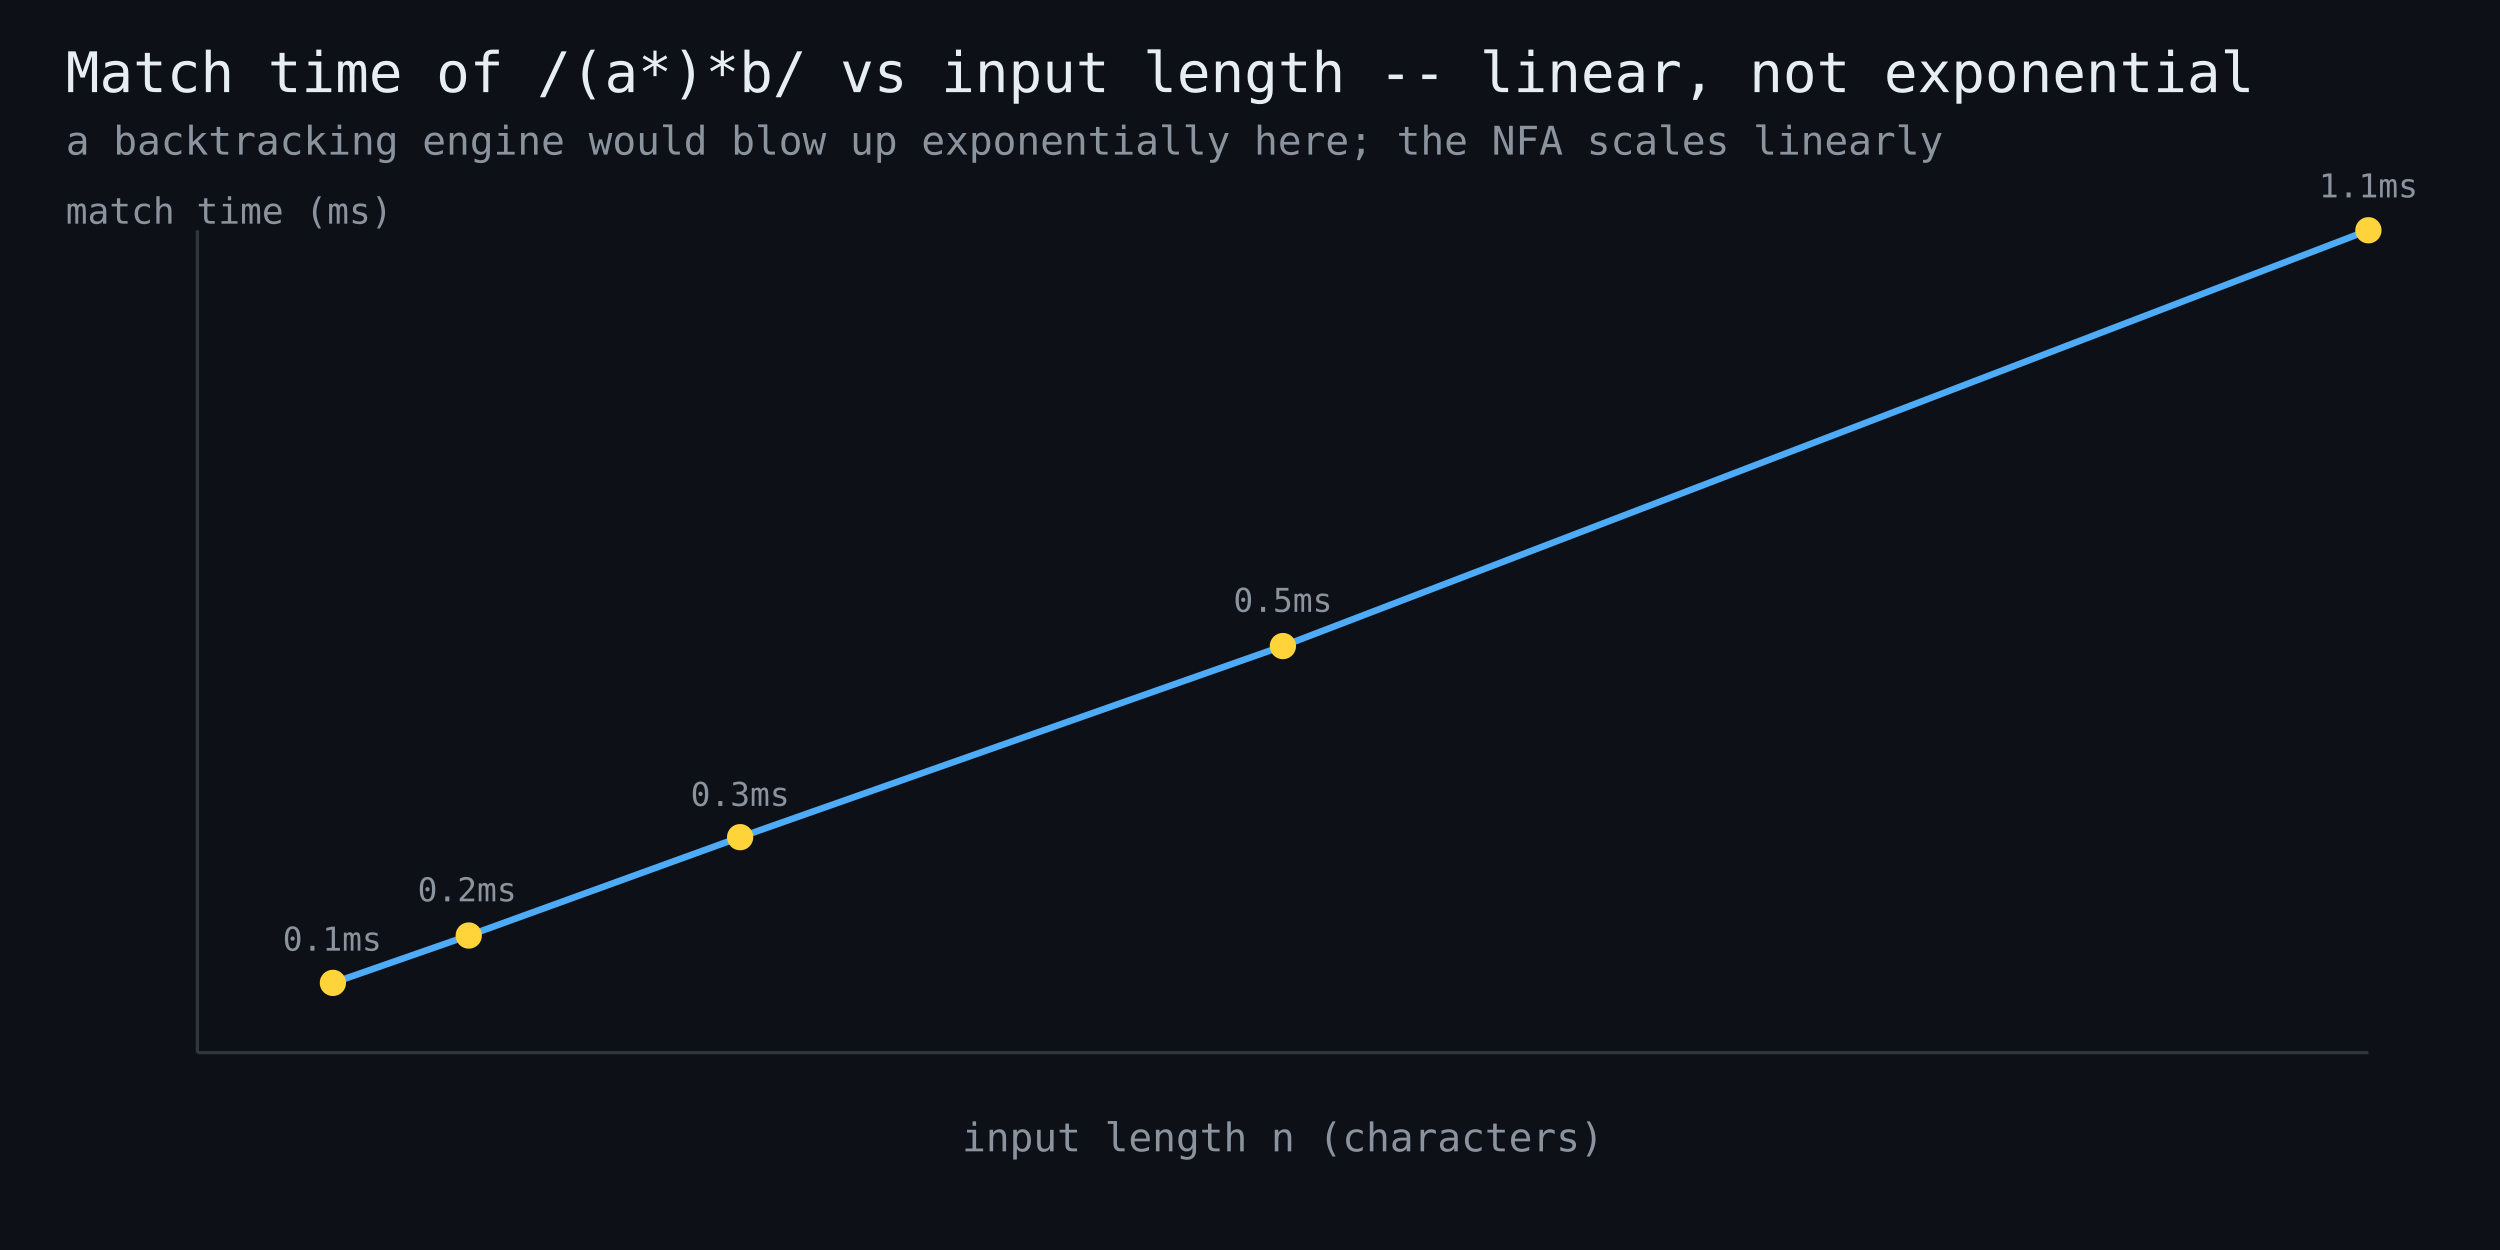
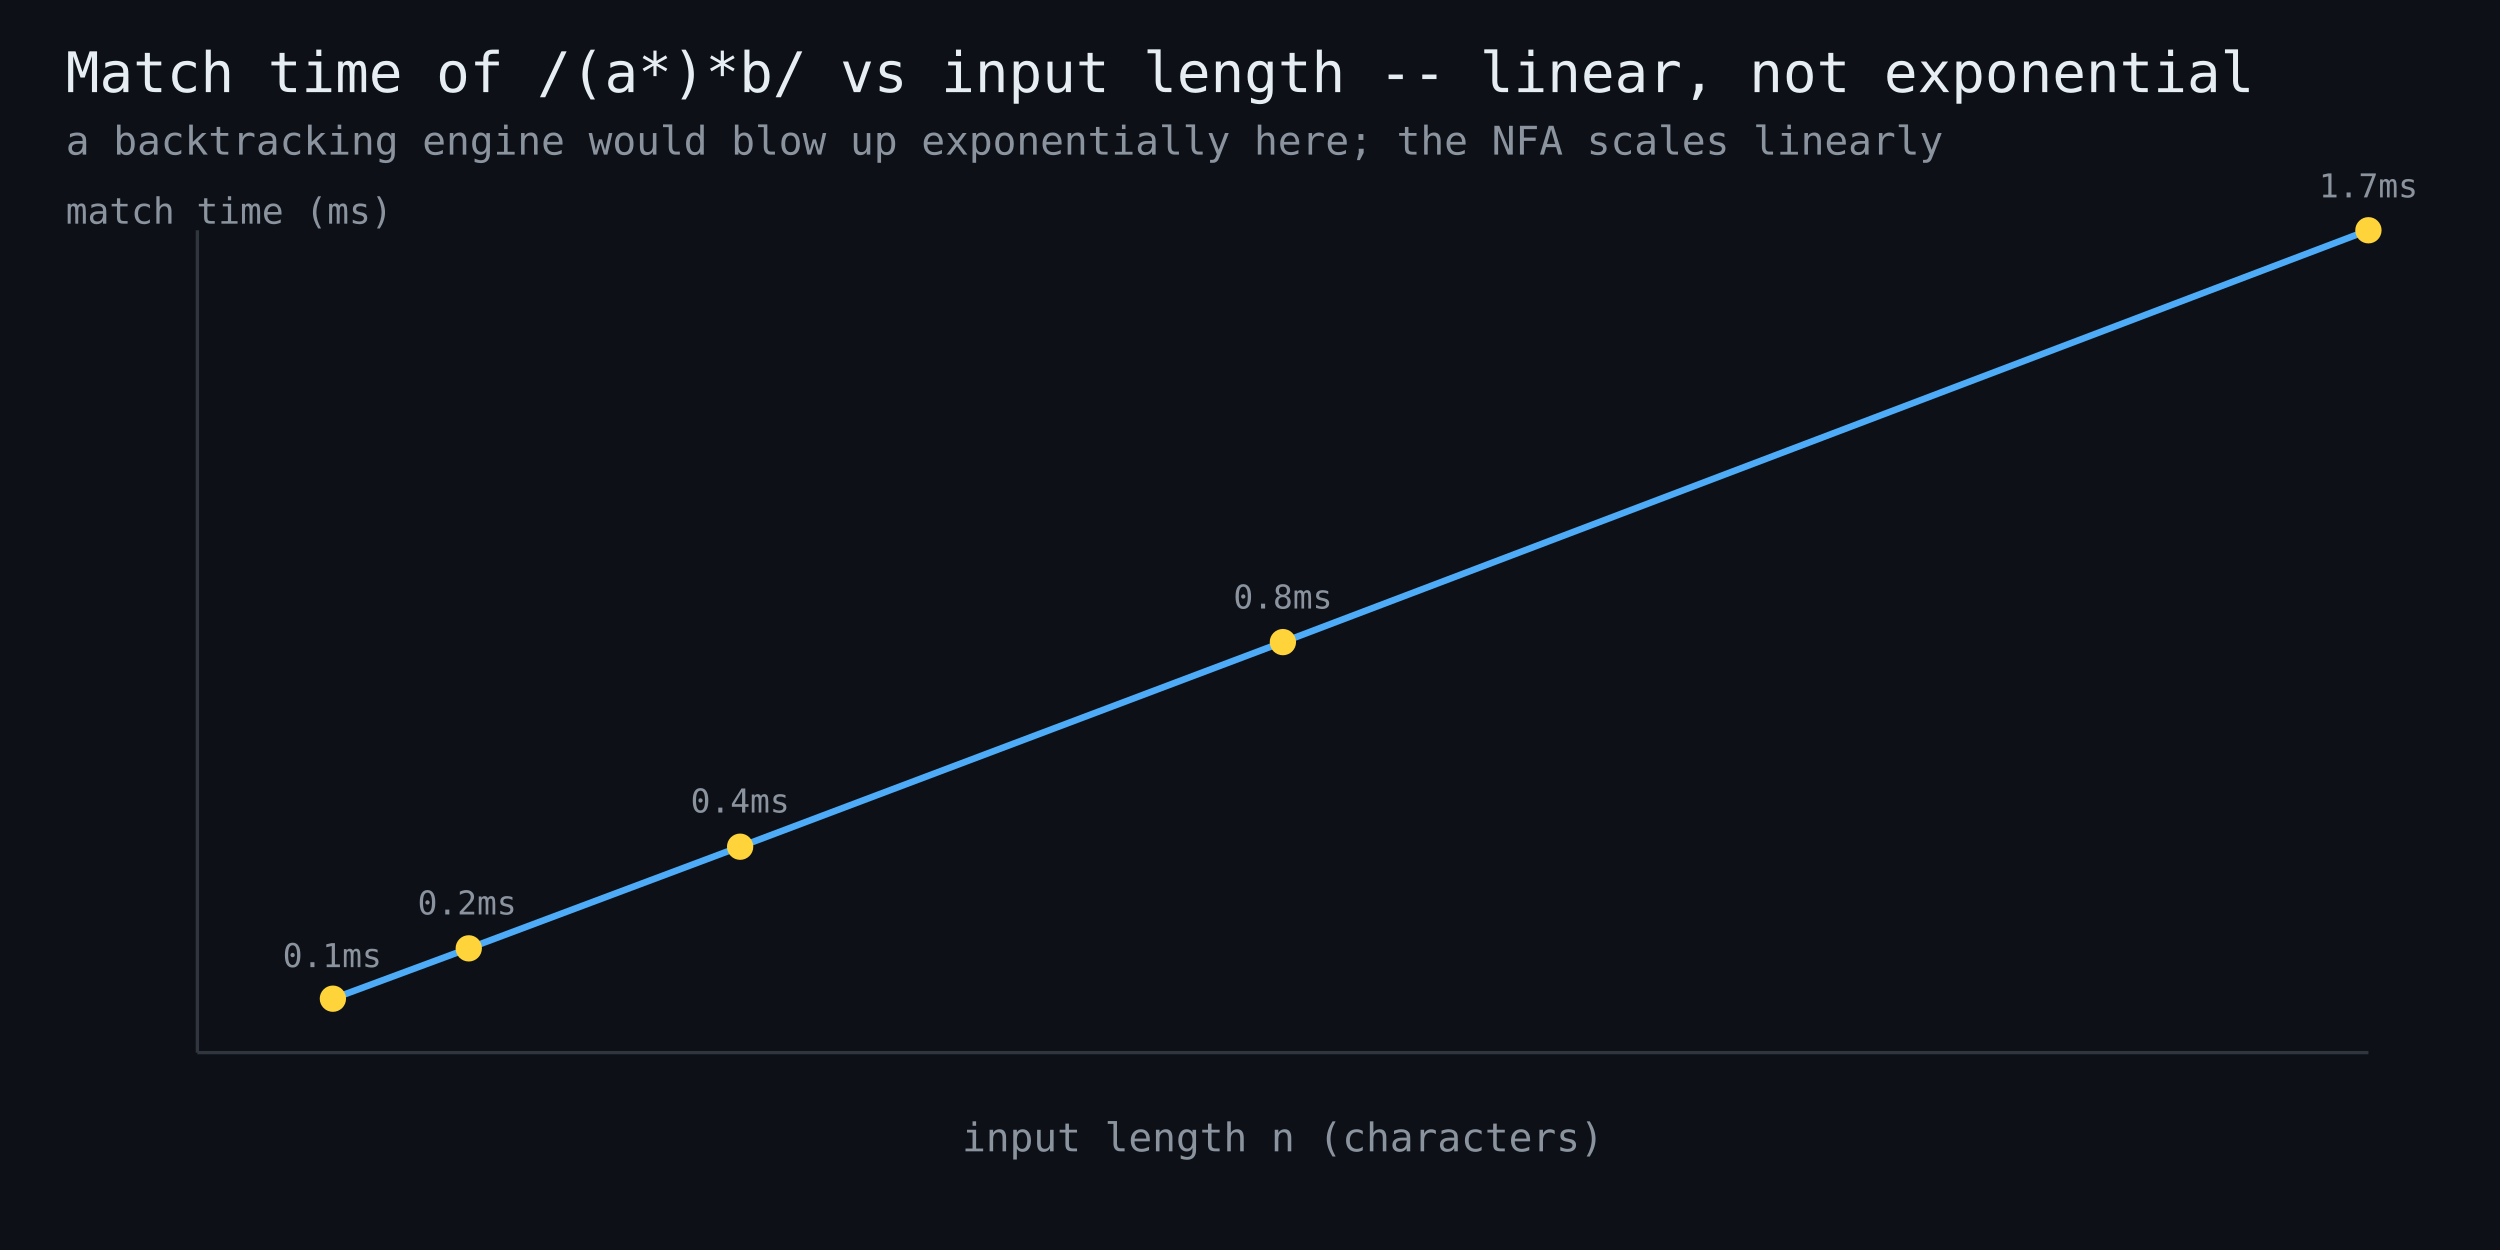
<svg xmlns="http://www.w3.org/2000/svg" width="760" height="380" viewBox="0 0 760 380" font-family="monospace">
  <rect width="760" height="380" fill="#0d1117" />
  <text x="20" y="28" fill="#e6edf3" font-size="17">Match time of /(a*)*b/ vs input length -- linear, not exponential</text>
  <text x="20" y="47" fill="#8b949e" font-size="12">a backtracking engine would blow up exponentially here; the NFA scales linearly</text>
  <line x1="60" y1="320" x2="720" y2="320" stroke="#30363d" stroke-width="1" />
  <line x1="60" y1="320" x2="60" y2="70" stroke="#30363d" stroke-width="1" />
-   <polyline points="101.2,298.8 142.5,284.4 225.0,254.5 390.0,196.4 720.0,70.0" fill="none" stroke="#4dabf7" stroke-width="2" />
-   <circle cx="101.2" cy="298.8" r="4" fill="#ffd43b" />
-   <text x="101" y="289" fill="#8b949e" font-size="10" text-anchor="middle">0.1ms</text>
-   <circle cx="142.5" cy="284.4" r="4" fill="#ffd43b" />
-   <text x="142" y="274" fill="#8b949e" font-size="10" text-anchor="middle">0.2ms</text>
-   <circle cx="225.0" cy="254.5" r="4" fill="#ffd43b" />
-   <text x="225" y="245" fill="#8b949e" font-size="10" text-anchor="middle">0.3ms</text>
-   <circle cx="390.0" cy="196.4" r="4" fill="#ffd43b" />
-   <text x="390" y="186" fill="#8b949e" font-size="10" text-anchor="middle">0.5ms</text>
+   <polyline points="101.2,303.6 142.5,288.3 225.0,257.4 390.0,195.2 720.0,70.0" fill="none" stroke="#4dabf7" stroke-width="2" />
+   <circle cx="101.2" cy="303.6" r="4" fill="#ffd43b" />
+   <text x="101" y="294" fill="#8b949e" font-size="10" text-anchor="middle">0.1ms</text>
+   <circle cx="142.5" cy="288.3" r="4" fill="#ffd43b" />
+   <text x="142" y="278" fill="#8b949e" font-size="10" text-anchor="middle">0.2ms</text>
+   <circle cx="225.0" cy="257.4" r="4" fill="#ffd43b" />
+   <text x="225" y="247" fill="#8b949e" font-size="10" text-anchor="middle">0.4ms</text>
+   <circle cx="390.0" cy="195.2" r="4" fill="#ffd43b" />
+   <text x="390" y="185" fill="#8b949e" font-size="10" text-anchor="middle">0.8ms</text>
  <circle cx="720.0" cy="70.0" r="4" fill="#ffd43b" />
-   <text x="720" y="60" fill="#8b949e" font-size="10" text-anchor="middle">1.1ms</text>
+   <text x="720" y="60" fill="#8b949e" font-size="10" text-anchor="middle">1.7ms</text>
  <text x="390" y="350" fill="#8b949e" font-size="12" text-anchor="middle">input length n (characters)</text>
  <text x="20" y="68" fill="#8b949e" font-size="11">match time (ms)</text>
</svg>
